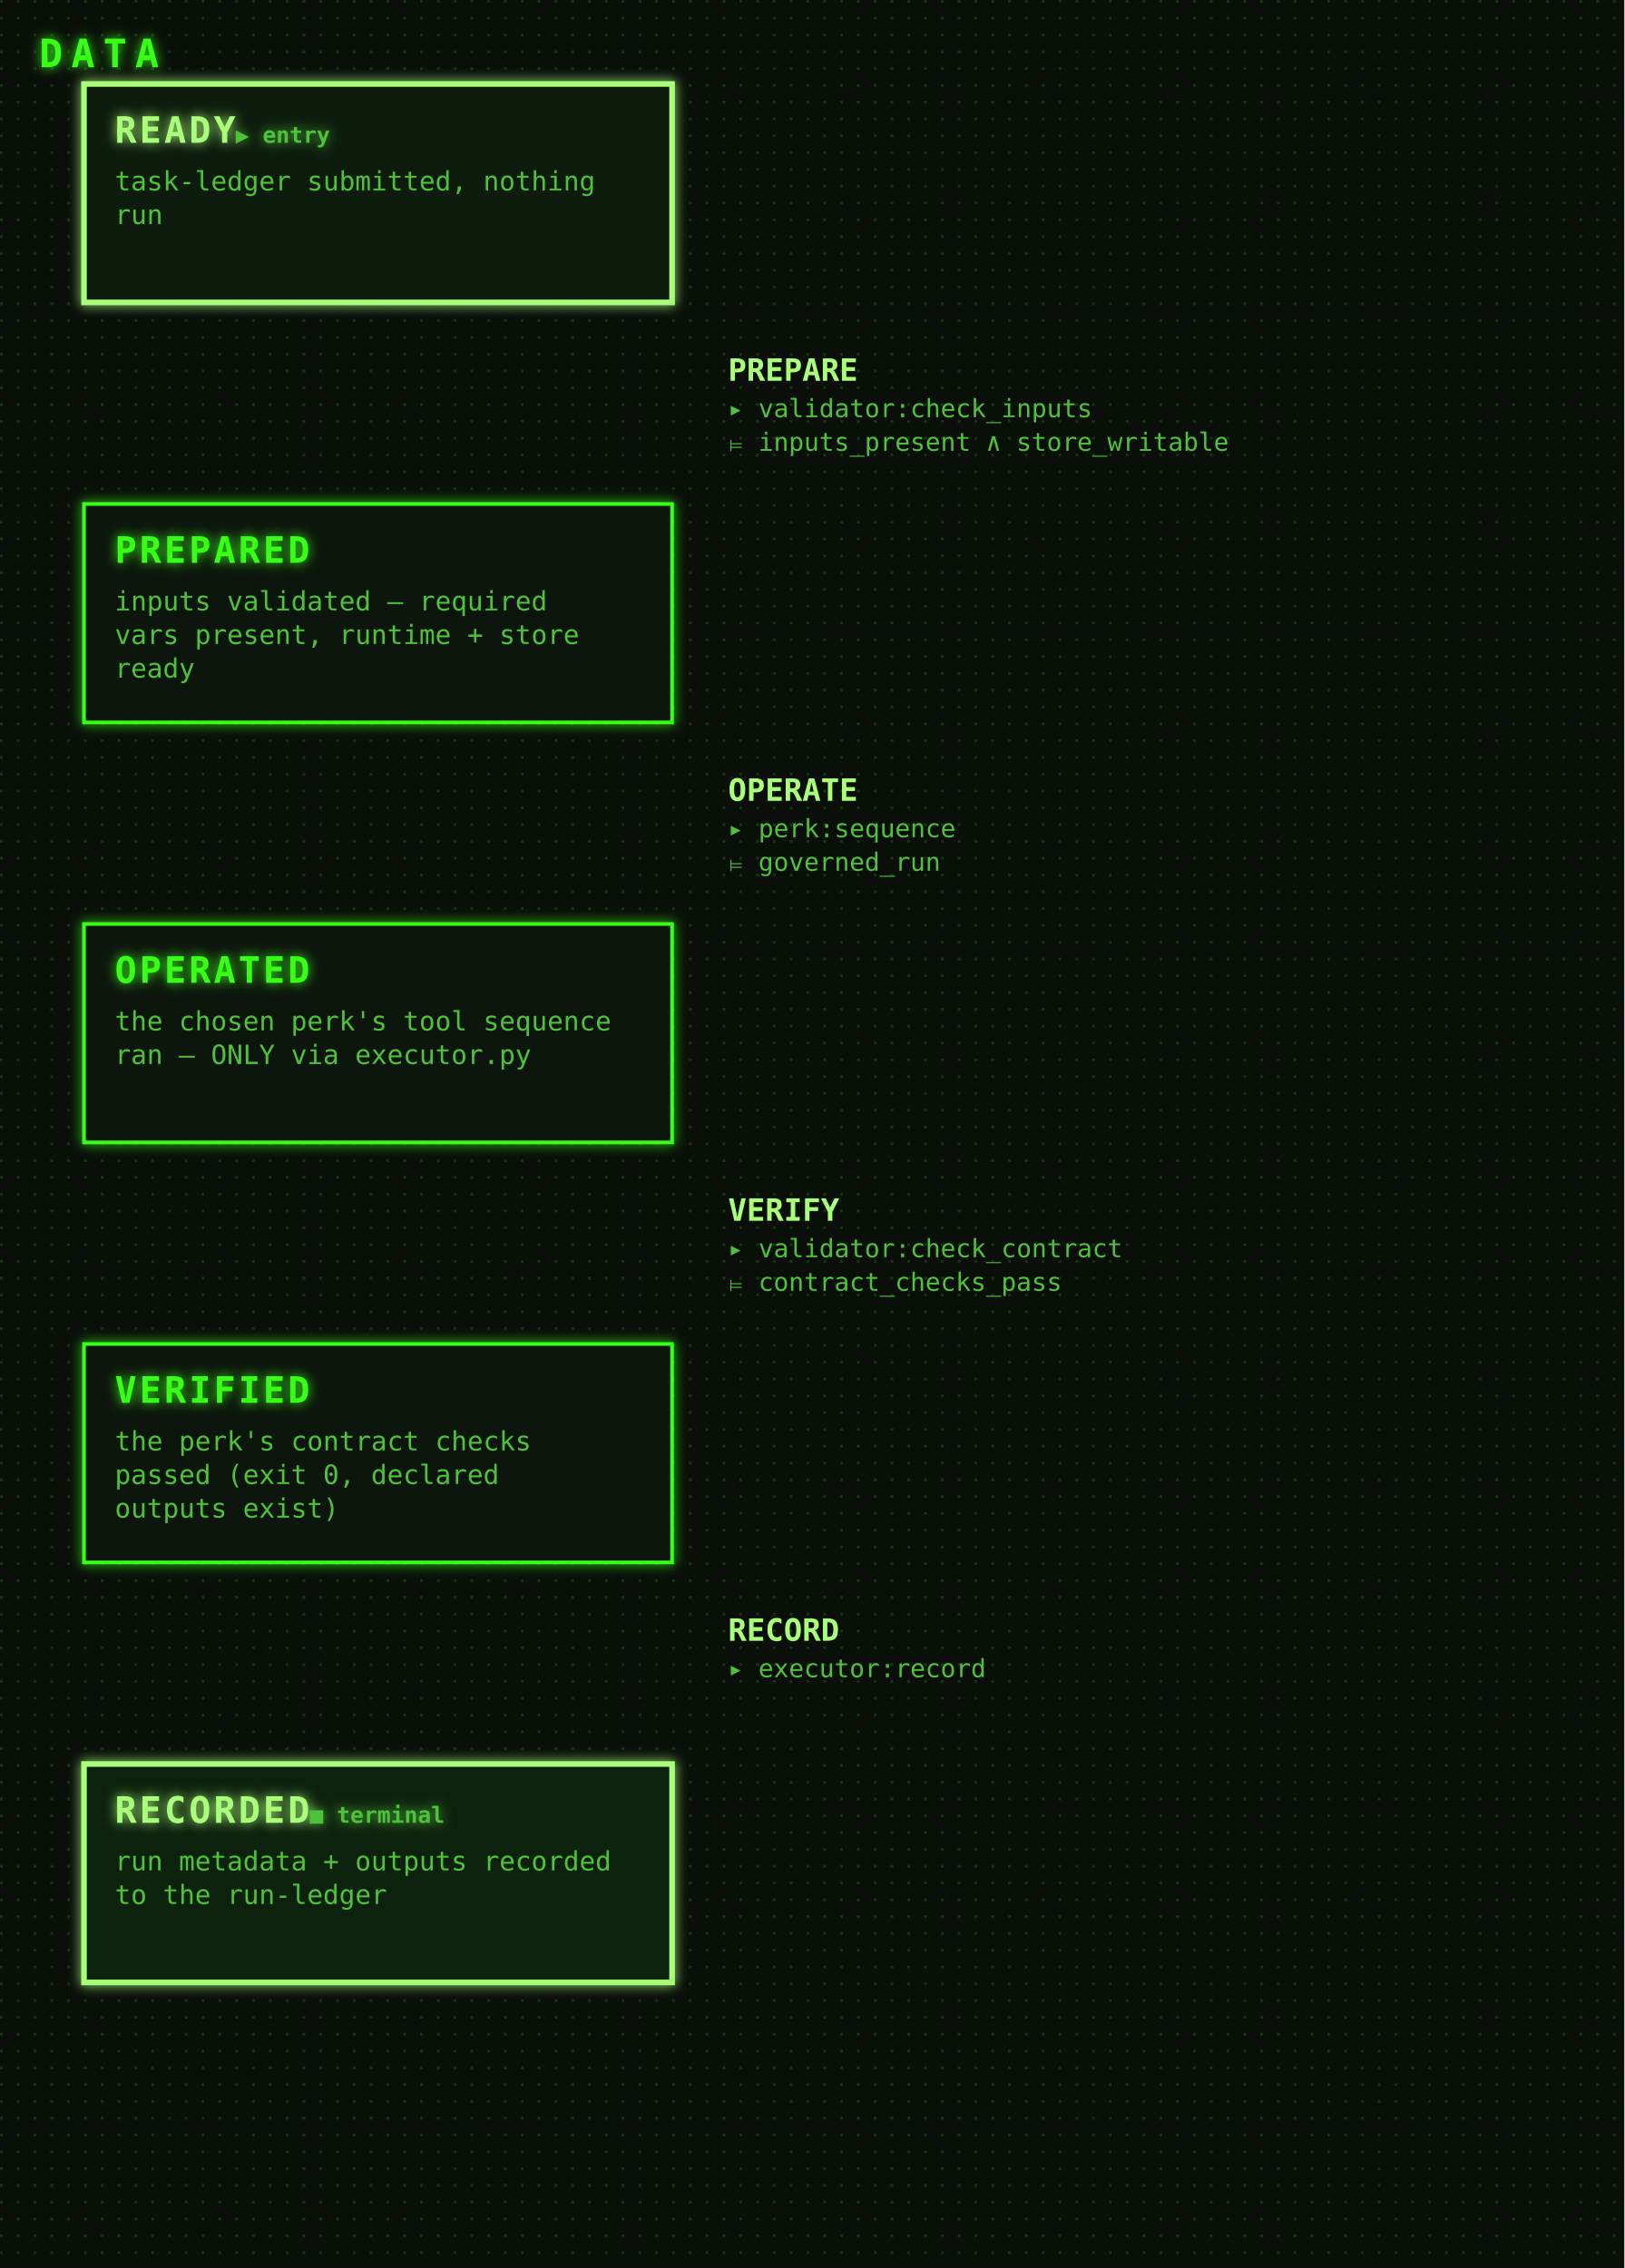
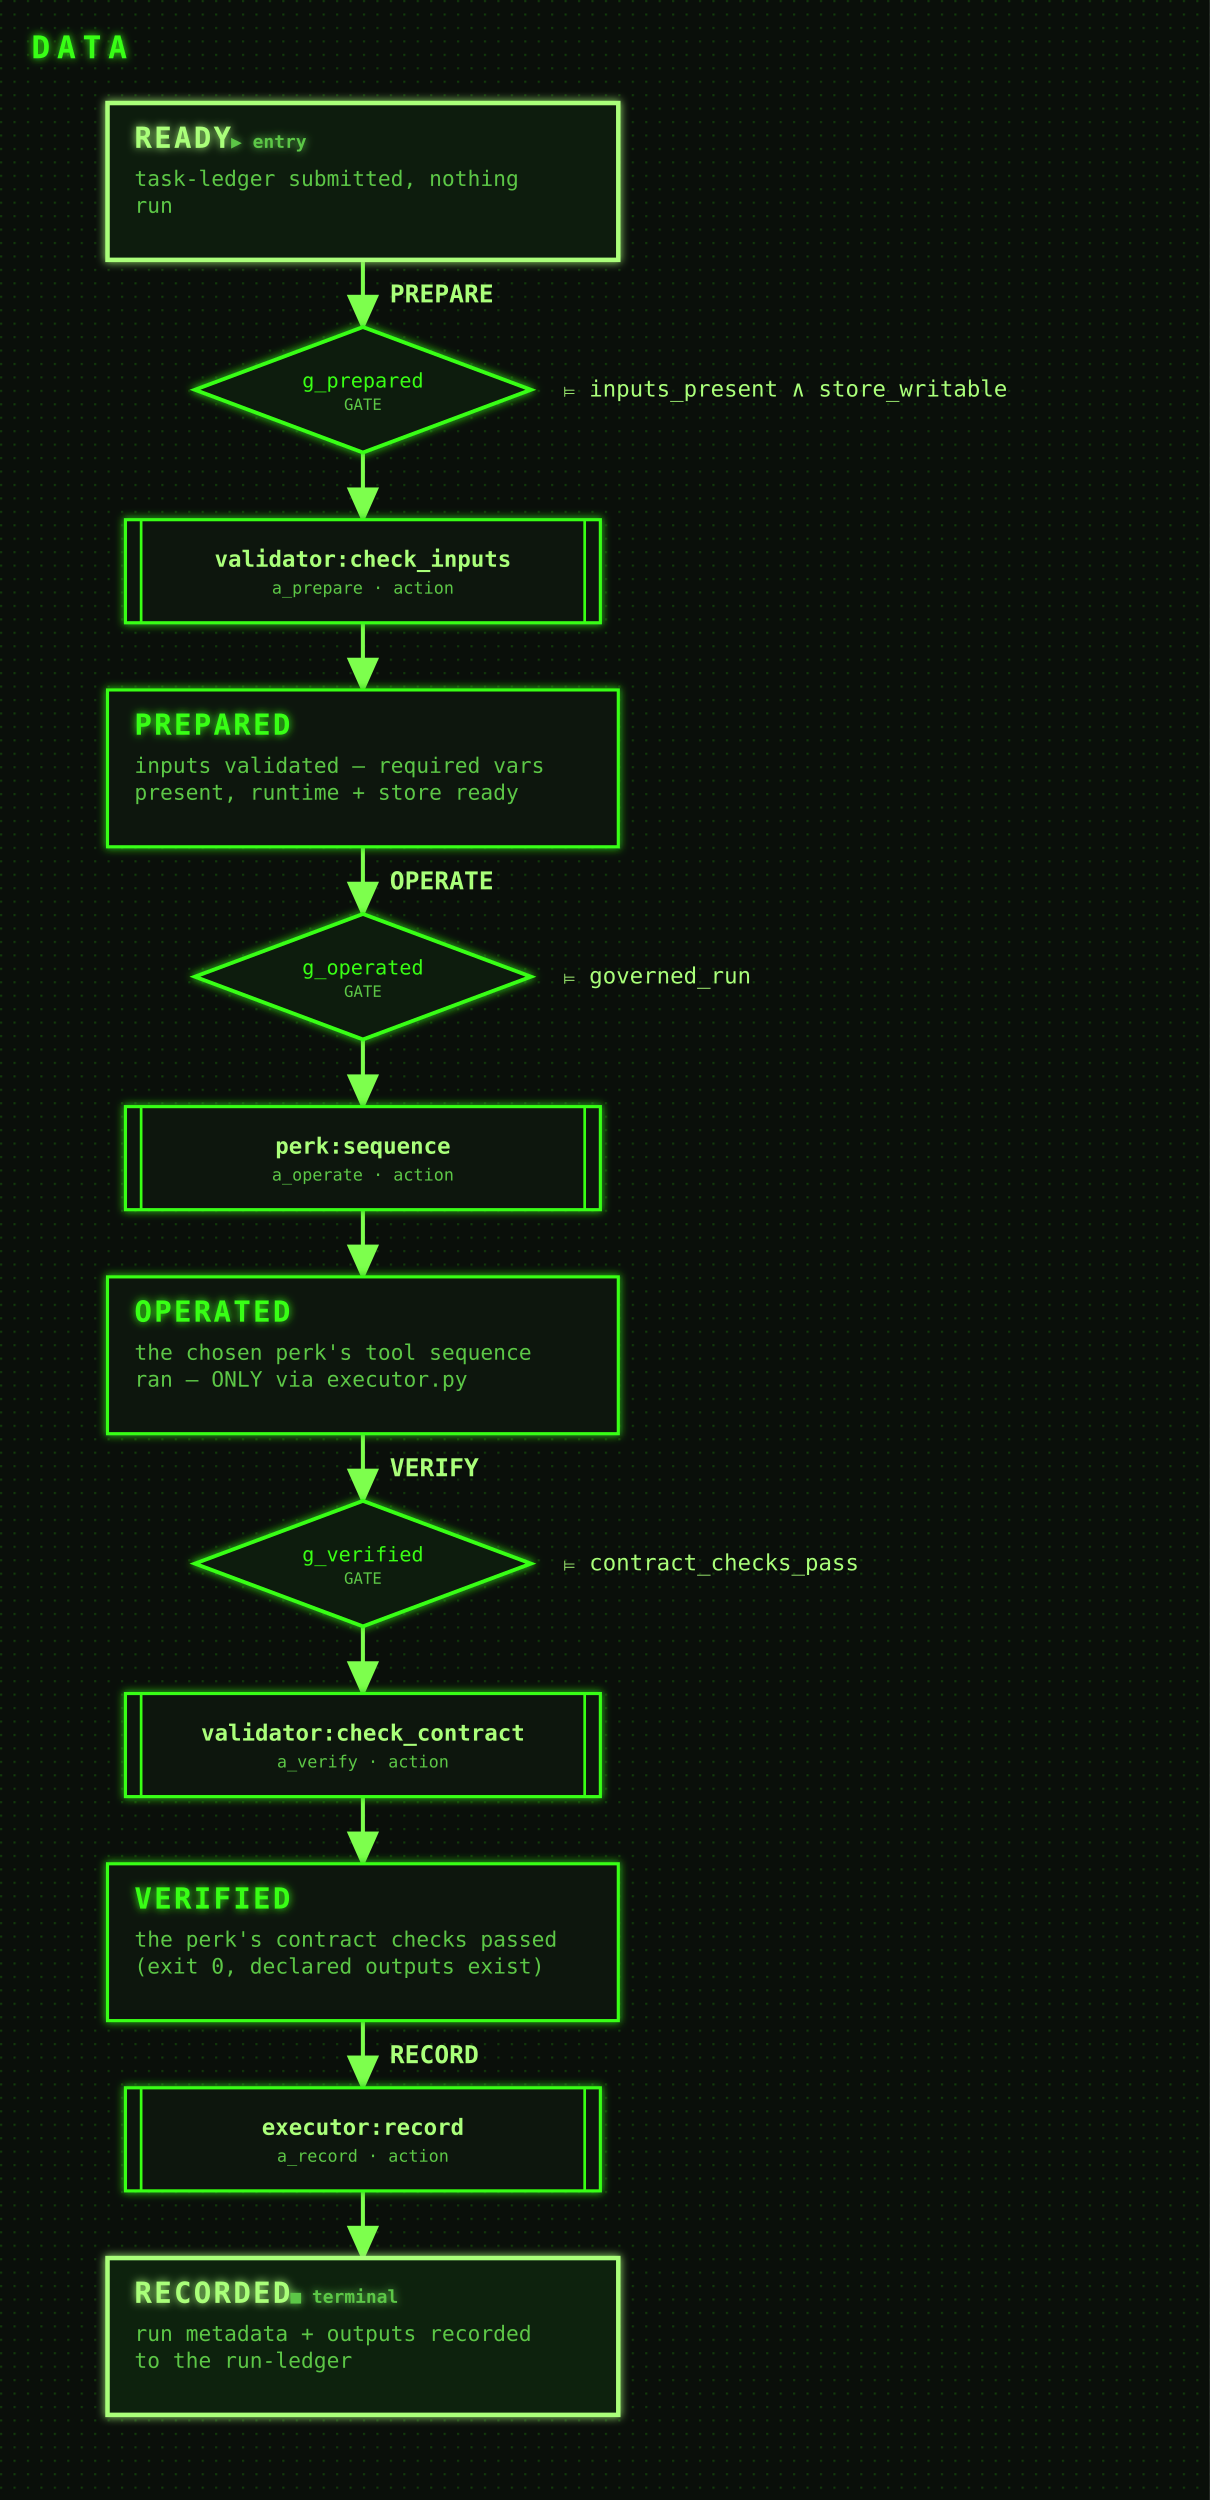
- <svg xmlns="http://www.w3.org/2000/svg" width="580" height="810" viewBox="0 0 580 810" font-family="ui-monospace,Menlo,Consolas,monospace">
+ <svg xmlns="http://www.w3.org/2000/svg" width="540" height="1116" viewBox="0 0 540 1116" font-family="ui-monospace,Menlo,Consolas,monospace">
  <defs>
-     <filter id="glow" x="-60%" y="-60%" width="220%" height="220%">
-       <feGaussianBlur stdDeviation="2" result="b" />
+     <filter id="glow" x="-80%" y="-80%" width="260%" height="260%">
+       <feGaussianBlur stdDeviation="1.8" result="b" />
      <feMerge>
        <feMergeNode in="b" />
        <feMergeNode in="SourceGraphic" />
      </feMerge>
    </filter>
    <pattern id="px" width="6" height="6" patternUnits="userSpaceOnUse">
      <rect width="6" height="6" fill="#0a0f0a" />
      <rect width="1" height="1" fill="#39ff14" fill-opacity="0.16" />
    </pattern>
-     <marker id="arr" markerWidth="9" markerHeight="9" refX="7" refY="3" orient="auto">
-       <path d="M0,0 L7,3 L0,6 z" fill="#39ff14" />
+     <marker id="arr" markerWidth="10" markerHeight="10" refX="8" refY="4" orient="auto">
+       <path d="M0,0 L9,4 L0,8 z" fill="#7dff4d" />
    </marker>
  </defs>
-   <rect width="580" height="810" fill="#0a0f0a" />
-   <rect width="580" height="810" fill="url(#px)" />
-   <text x="14" y="24" font-size="14" font-weight="700" letter-spacing="3" fill="#39ff14" filter="url(#glow)">DATA</text>
-   <path d="M135.0,108 L135.0,180" fill="none" stroke="#39ff14" stroke-width="1.6" marker-end="url(#arr)" filter="url(#glow)" opacity="0.92" />
-   <text x="260" y="136" font-size="11" font-weight="700" fill="#aaff7a">PREPARE</text>
-   <text x="260" y="149" font-size="9" fill="#4fc23a">▸ validator:check_inputs</text>
-   <text x="260" y="161" font-size="9" fill="#4fc23a">⊨ inputs_present ∧ store_writable</text>
-   <path d="M135.0,258 L135.0,330" fill="none" stroke="#39ff14" stroke-width="1.6" marker-end="url(#arr)" filter="url(#glow)" opacity="0.92" />
-   <text x="260" y="286" font-size="11" font-weight="700" fill="#aaff7a">OPERATE</text>
-   <text x="260" y="299" font-size="9" fill="#4fc23a">▸ perk:sequence</text>
-   <text x="260" y="311" font-size="9" fill="#4fc23a">⊨ governed_run</text>
-   <path d="M135.0,408 L135.0,480" fill="none" stroke="#39ff14" stroke-width="1.6" marker-end="url(#arr)" filter="url(#glow)" opacity="0.92" />
-   <text x="260" y="436" font-size="11" font-weight="700" fill="#aaff7a">VERIFY</text>
-   <text x="260" y="449" font-size="9" fill="#4fc23a">▸ validator:check_contract</text>
-   <text x="260" y="461" font-size="9" fill="#4fc23a">⊨ contract_checks_pass</text>
-   <path d="M135.0,558 L135.0,630" fill="none" stroke="#39ff14" stroke-width="1.6" marker-end="url(#arr)" filter="url(#glow)" opacity="0.92" />
-   <text x="260" y="586" font-size="11" font-weight="700" fill="#aaff7a">RECORD</text>
-   <text x="260" y="599" font-size="9" fill="#4fc23a">▸ executor:record</text>
-   <rect x="30" y="30" width="210" height="78" fill="#0e1d0d" stroke="#aaff7a" stroke-width="2" filter="url(#glow)" />
-   <text x="41" y="51" font-size="13" font-weight="700" letter-spacing="1" fill="#aaff7a" filter="url(#glow)">READY<tspan font-size="8" letter-spacing="0" fill="#4fc23a">  ▶ entry</tspan>
+   <rect width="540" height="1116" fill="#0a0f0a" />
+   <rect width="540" height="1116" fill="url(#px)" />
+   <text x="14" y="26" font-size="14" font-weight="700" letter-spacing="3" fill="#39ff14" filter="url(#glow)">DATA</text>
+   <line x1="162.0" y1="116" x2="162.0" y2="146" stroke="#39ff14" stroke-width="5" opacity="0.22" filter="url(#glow)" />
+   <line x1="162.0" y1="116" x2="162.0" y2="146" stroke="#7dff4d" stroke-width="1.8" marker-end="url(#arr)" />
+   <text x="174" y="135" font-size="11" font-weight="700" fill="#aaff7a">PREPARE</text>
+   <line x1="162.0" y1="202" x2="162.0" y2="232" stroke="#39ff14" stroke-width="5" opacity="0.22" filter="url(#glow)" />
+   <line x1="162.0" y1="202" x2="162.0" y2="232" stroke="#7dff4d" stroke-width="1.8" marker-end="url(#arr)" />
+   <line x1="162.0" y1="278" x2="162.0" y2="308" stroke="#39ff14" stroke-width="5" opacity="0.22" filter="url(#glow)" />
+   <line x1="162.0" y1="278" x2="162.0" y2="308" stroke="#7dff4d" stroke-width="1.8" marker-end="url(#arr)" />
+   <line x1="162.0" y1="378" x2="162.0" y2="408" stroke="#39ff14" stroke-width="5" opacity="0.22" filter="url(#glow)" />
+   <line x1="162.0" y1="378" x2="162.0" y2="408" stroke="#7dff4d" stroke-width="1.8" marker-end="url(#arr)" />
+   <text x="174" y="397" font-size="11" font-weight="700" fill="#aaff7a">OPERATE</text>
+   <line x1="162.0" y1="464" x2="162.0" y2="494" stroke="#39ff14" stroke-width="5" opacity="0.22" filter="url(#glow)" />
+   <line x1="162.0" y1="464" x2="162.0" y2="494" stroke="#7dff4d" stroke-width="1.8" marker-end="url(#arr)" />
+   <line x1="162.0" y1="540" x2="162.0" y2="570" stroke="#39ff14" stroke-width="5" opacity="0.22" filter="url(#glow)" />
+   <line x1="162.0" y1="540" x2="162.0" y2="570" stroke="#7dff4d" stroke-width="1.8" marker-end="url(#arr)" />
+   <line x1="162.0" y1="640" x2="162.0" y2="670" stroke="#39ff14" stroke-width="5" opacity="0.22" filter="url(#glow)" />
+   <line x1="162.0" y1="640" x2="162.0" y2="670" stroke="#7dff4d" stroke-width="1.8" marker-end="url(#arr)" />
+   <text x="174" y="659" font-size="11" font-weight="700" fill="#aaff7a">VERIFY</text>
+   <line x1="162.0" y1="726" x2="162.0" y2="756" stroke="#39ff14" stroke-width="5" opacity="0.22" filter="url(#glow)" />
+   <line x1="162.0" y1="726" x2="162.0" y2="756" stroke="#7dff4d" stroke-width="1.8" marker-end="url(#arr)" />
+   <line x1="162.0" y1="802" x2="162.0" y2="832" stroke="#39ff14" stroke-width="5" opacity="0.22" filter="url(#glow)" />
+   <line x1="162.0" y1="802" x2="162.0" y2="832" stroke="#7dff4d" stroke-width="1.8" marker-end="url(#arr)" />
+   <line x1="162.0" y1="902" x2="162.0" y2="932" stroke="#39ff14" stroke-width="5" opacity="0.22" filter="url(#glow)" />
+   <line x1="162.0" y1="902" x2="162.0" y2="932" stroke="#7dff4d" stroke-width="1.8" marker-end="url(#arr)" />
+   <text x="174" y="921" font-size="11" font-weight="700" fill="#aaff7a">RECORD</text>
+   <line x1="162.0" y1="978" x2="162.0" y2="1008" stroke="#39ff14" stroke-width="5" opacity="0.22" filter="url(#glow)" />
+   <line x1="162.0" y1="978" x2="162.0" y2="1008" stroke="#7dff4d" stroke-width="1.8" marker-end="url(#arr)" />
+   <rect x="48.0" y="46" width="228" height="70" fill="#0e1d0d" stroke="#aaff7a" stroke-width="2" filter="url(#glow)" />
+   <text x="60.0" y="66" font-size="13" font-weight="700" letter-spacing="1" fill="#aaff7a" filter="url(#glow)">READY<tspan font-size="8" letter-spacing="0" fill="#5cc746">  ▶ entry</tspan>
  </text>
-   <text x="41" y="68" font-size="9.5" fill="#4fc23a">task-ledger submitted, nothing</text>
-   <text x="41" y="80" font-size="9.5" fill="#4fc23a">run</text>
-   <rect x="30" y="180" width="210" height="78" fill="#0b140a" stroke="#39ff14" stroke-width="1.3" filter="url(#glow)" />
-   <text x="41" y="201" font-size="13" font-weight="700" letter-spacing="1" fill="#39ff14" filter="url(#glow)">PREPARED<tspan font-size="8" letter-spacing="0" fill="#4fc23a" />
+   <text x="60.0" y="83" font-size="9.5" fill="#5cc746">task-ledger submitted, nothing</text>
+   <text x="60.0" y="95" font-size="9.5" fill="#5cc746">run</text>
+   <polygon points="162.0,146 237.0,174.0 162.0,202 87.0,174.0" fill="#0c1a0c" stroke="#39ff14" stroke-width="1.7" filter="url(#glow)" />
+   <text x="162" y="173" font-size="9" text-anchor="middle" fill="#39ff14">g_prepared</text>
+   <text x="162" y="183" font-size="7" text-anchor="middle" fill="#5cc746">GATE</text>
+   <text x="251" y="177" font-size="10" fill="#aaff7a">⊨ inputs_present ∧ store_writable</text>
+   <rect x="56.0" y="232" width="212" height="46" fill="#0a1609" stroke="#39ff14" stroke-width="1.4" filter="url(#glow)" />
+   <line x1="63.0" y1="232" x2="63.0" y2="278" stroke="#39ff14" stroke-width="1.2" />
+   <line x1="261.0" y1="232" x2="261.0" y2="278" stroke="#39ff14" stroke-width="1.2" />
+   <text x="162" y="253" font-size="10" font-weight="600" text-anchor="middle" fill="#aaff7a">validator:check_inputs</text>
+   <text x="162" y="265" font-size="7.5" text-anchor="middle" fill="#5cc746">a_prepare · action</text>
+   <rect x="48.0" y="308" width="228" height="70" fill="#0b140a" stroke="#39ff14" stroke-width="1.4" filter="url(#glow)" />
+   <text x="60.0" y="328" font-size="13" font-weight="700" letter-spacing="1" fill="#39ff14" filter="url(#glow)">PREPARED<tspan font-size="8" letter-spacing="0" fill="#5cc746" />
  </text>
-   <text x="41" y="218" font-size="9.5" fill="#4fc23a">inputs validated — required</text>
-   <text x="41" y="230" font-size="9.5" fill="#4fc23a">vars present, runtime + store</text>
-   <text x="41" y="242" font-size="9.5" fill="#4fc23a">ready</text>
-   <rect x="30" y="330" width="210" height="78" fill="#0b140a" stroke="#39ff14" stroke-width="1.3" filter="url(#glow)" />
-   <text x="41" y="351" font-size="13" font-weight="700" letter-spacing="1" fill="#39ff14" filter="url(#glow)">OPERATED<tspan font-size="8" letter-spacing="0" fill="#4fc23a" />
+   <text x="60.0" y="345" font-size="9.5" fill="#5cc746">inputs validated — required vars</text>
+   <text x="60.0" y="357" font-size="9.5" fill="#5cc746">present, runtime + store ready</text>
+   <polygon points="162.0,408 237.0,436.0 162.0,464 87.0,436.0" fill="#0c1a0c" stroke="#39ff14" stroke-width="1.7" filter="url(#glow)" />
+   <text x="162" y="435" font-size="9" text-anchor="middle" fill="#39ff14">g_operated</text>
+   <text x="162" y="445" font-size="7" text-anchor="middle" fill="#5cc746">GATE</text>
+   <text x="251" y="439" font-size="10" fill="#aaff7a">⊨ governed_run</text>
+   <rect x="56.0" y="494" width="212" height="46" fill="#0a1609" stroke="#39ff14" stroke-width="1.4" filter="url(#glow)" />
+   <line x1="63.0" y1="494" x2="63.0" y2="540" stroke="#39ff14" stroke-width="1.2" />
+   <line x1="261.0" y1="494" x2="261.0" y2="540" stroke="#39ff14" stroke-width="1.2" />
+   <text x="162" y="515" font-size="10" font-weight="600" text-anchor="middle" fill="#aaff7a">perk:sequence</text>
+   <text x="162" y="527" font-size="7.5" text-anchor="middle" fill="#5cc746">a_operate · action</text>
+   <rect x="48.0" y="570" width="228" height="70" fill="#0b140a" stroke="#39ff14" stroke-width="1.4" filter="url(#glow)" />
+   <text x="60.0" y="590" font-size="13" font-weight="700" letter-spacing="1" fill="#39ff14" filter="url(#glow)">OPERATED<tspan font-size="8" letter-spacing="0" fill="#5cc746" />
  </text>
-   <text x="41" y="368" font-size="9.5" fill="#4fc23a">the chosen perk's tool sequence</text>
-   <text x="41" y="380" font-size="9.5" fill="#4fc23a">ran — ONLY via executor.py</text>
-   <rect x="30" y="480" width="210" height="78" fill="#0b140a" stroke="#39ff14" stroke-width="1.3" filter="url(#glow)" />
-   <text x="41" y="501" font-size="13" font-weight="700" letter-spacing="1" fill="#39ff14" filter="url(#glow)">VERIFIED<tspan font-size="8" letter-spacing="0" fill="#4fc23a" />
+   <text x="60.0" y="607" font-size="9.5" fill="#5cc746">the chosen perk's tool sequence</text>
+   <text x="60.0" y="619" font-size="9.5" fill="#5cc746">ran — ONLY via executor.py</text>
+   <polygon points="162.0,670 237.0,698.0 162.0,726 87.0,698.0" fill="#0c1a0c" stroke="#39ff14" stroke-width="1.7" filter="url(#glow)" />
+   <text x="162" y="697" font-size="9" text-anchor="middle" fill="#39ff14">g_verified</text>
+   <text x="162" y="707" font-size="7" text-anchor="middle" fill="#5cc746">GATE</text>
+   <text x="251" y="701" font-size="10" fill="#aaff7a">⊨ contract_checks_pass</text>
+   <rect x="56.0" y="756" width="212" height="46" fill="#0a1609" stroke="#39ff14" stroke-width="1.4" filter="url(#glow)" />
+   <line x1="63.0" y1="756" x2="63.0" y2="802" stroke="#39ff14" stroke-width="1.2" />
+   <line x1="261.0" y1="756" x2="261.0" y2="802" stroke="#39ff14" stroke-width="1.2" />
+   <text x="162" y="777" font-size="10" font-weight="600" text-anchor="middle" fill="#aaff7a">validator:check_contract</text>
+   <text x="162" y="789" font-size="7.5" text-anchor="middle" fill="#5cc746">a_verify · action</text>
+   <rect x="48.0" y="832" width="228" height="70" fill="#0b140a" stroke="#39ff14" stroke-width="1.4" filter="url(#glow)" />
+   <text x="60.0" y="852" font-size="13" font-weight="700" letter-spacing="1" fill="#39ff14" filter="url(#glow)">VERIFIED<tspan font-size="8" letter-spacing="0" fill="#5cc746" />
  </text>
-   <text x="41" y="518" font-size="9.5" fill="#4fc23a">the perk's contract checks</text>
-   <text x="41" y="530" font-size="9.5" fill="#4fc23a">passed (exit 0, declared</text>
-   <text x="41" y="542" font-size="9.5" fill="#4fc23a">outputs exist)</text>
-   <rect x="30" y="630" width="210" height="78" fill="#0f2410" stroke="#aaff7a" stroke-width="2" filter="url(#glow)" />
-   <text x="41" y="651" font-size="13" font-weight="700" letter-spacing="1" fill="#aaff7a" filter="url(#glow)">RECORDED<tspan font-size="8" letter-spacing="0" fill="#4fc23a">  ■ terminal</tspan>
+   <text x="60.0" y="869" font-size="9.5" fill="#5cc746">the perk's contract checks passed</text>
+   <text x="60.0" y="881" font-size="9.5" fill="#5cc746">(exit 0, declared outputs exist)</text>
+   <rect x="56.0" y="932" width="212" height="46" fill="#0a1609" stroke="#39ff14" stroke-width="1.4" filter="url(#glow)" />
+   <line x1="63.0" y1="932" x2="63.0" y2="978" stroke="#39ff14" stroke-width="1.2" />
+   <line x1="261.0" y1="932" x2="261.0" y2="978" stroke="#39ff14" stroke-width="1.2" />
+   <text x="162" y="953" font-size="10" font-weight="600" text-anchor="middle" fill="#aaff7a">executor:record</text>
+   <text x="162" y="965" font-size="7.5" text-anchor="middle" fill="#5cc746">a_record · action</text>
+   <rect x="48.0" y="1008" width="228" height="70" fill="#0f2410" stroke="#aaff7a" stroke-width="2" filter="url(#glow)" />
+   <text x="60.0" y="1028" font-size="13" font-weight="700" letter-spacing="1" fill="#aaff7a" filter="url(#glow)">RECORDED<tspan font-size="8" letter-spacing="0" fill="#5cc746">  ■ terminal</tspan>
  </text>
-   <text x="41" y="668" font-size="9.5" fill="#4fc23a">run metadata + outputs recorded</text>
-   <text x="41" y="680" font-size="9.5" fill="#4fc23a">to the run-ledger</text>
+   <text x="60.0" y="1045" font-size="9.5" fill="#5cc746">run metadata + outputs recorded</text>
+   <text x="60.0" y="1057" font-size="9.5" fill="#5cc746">to the run-ledger</text>
</svg>
